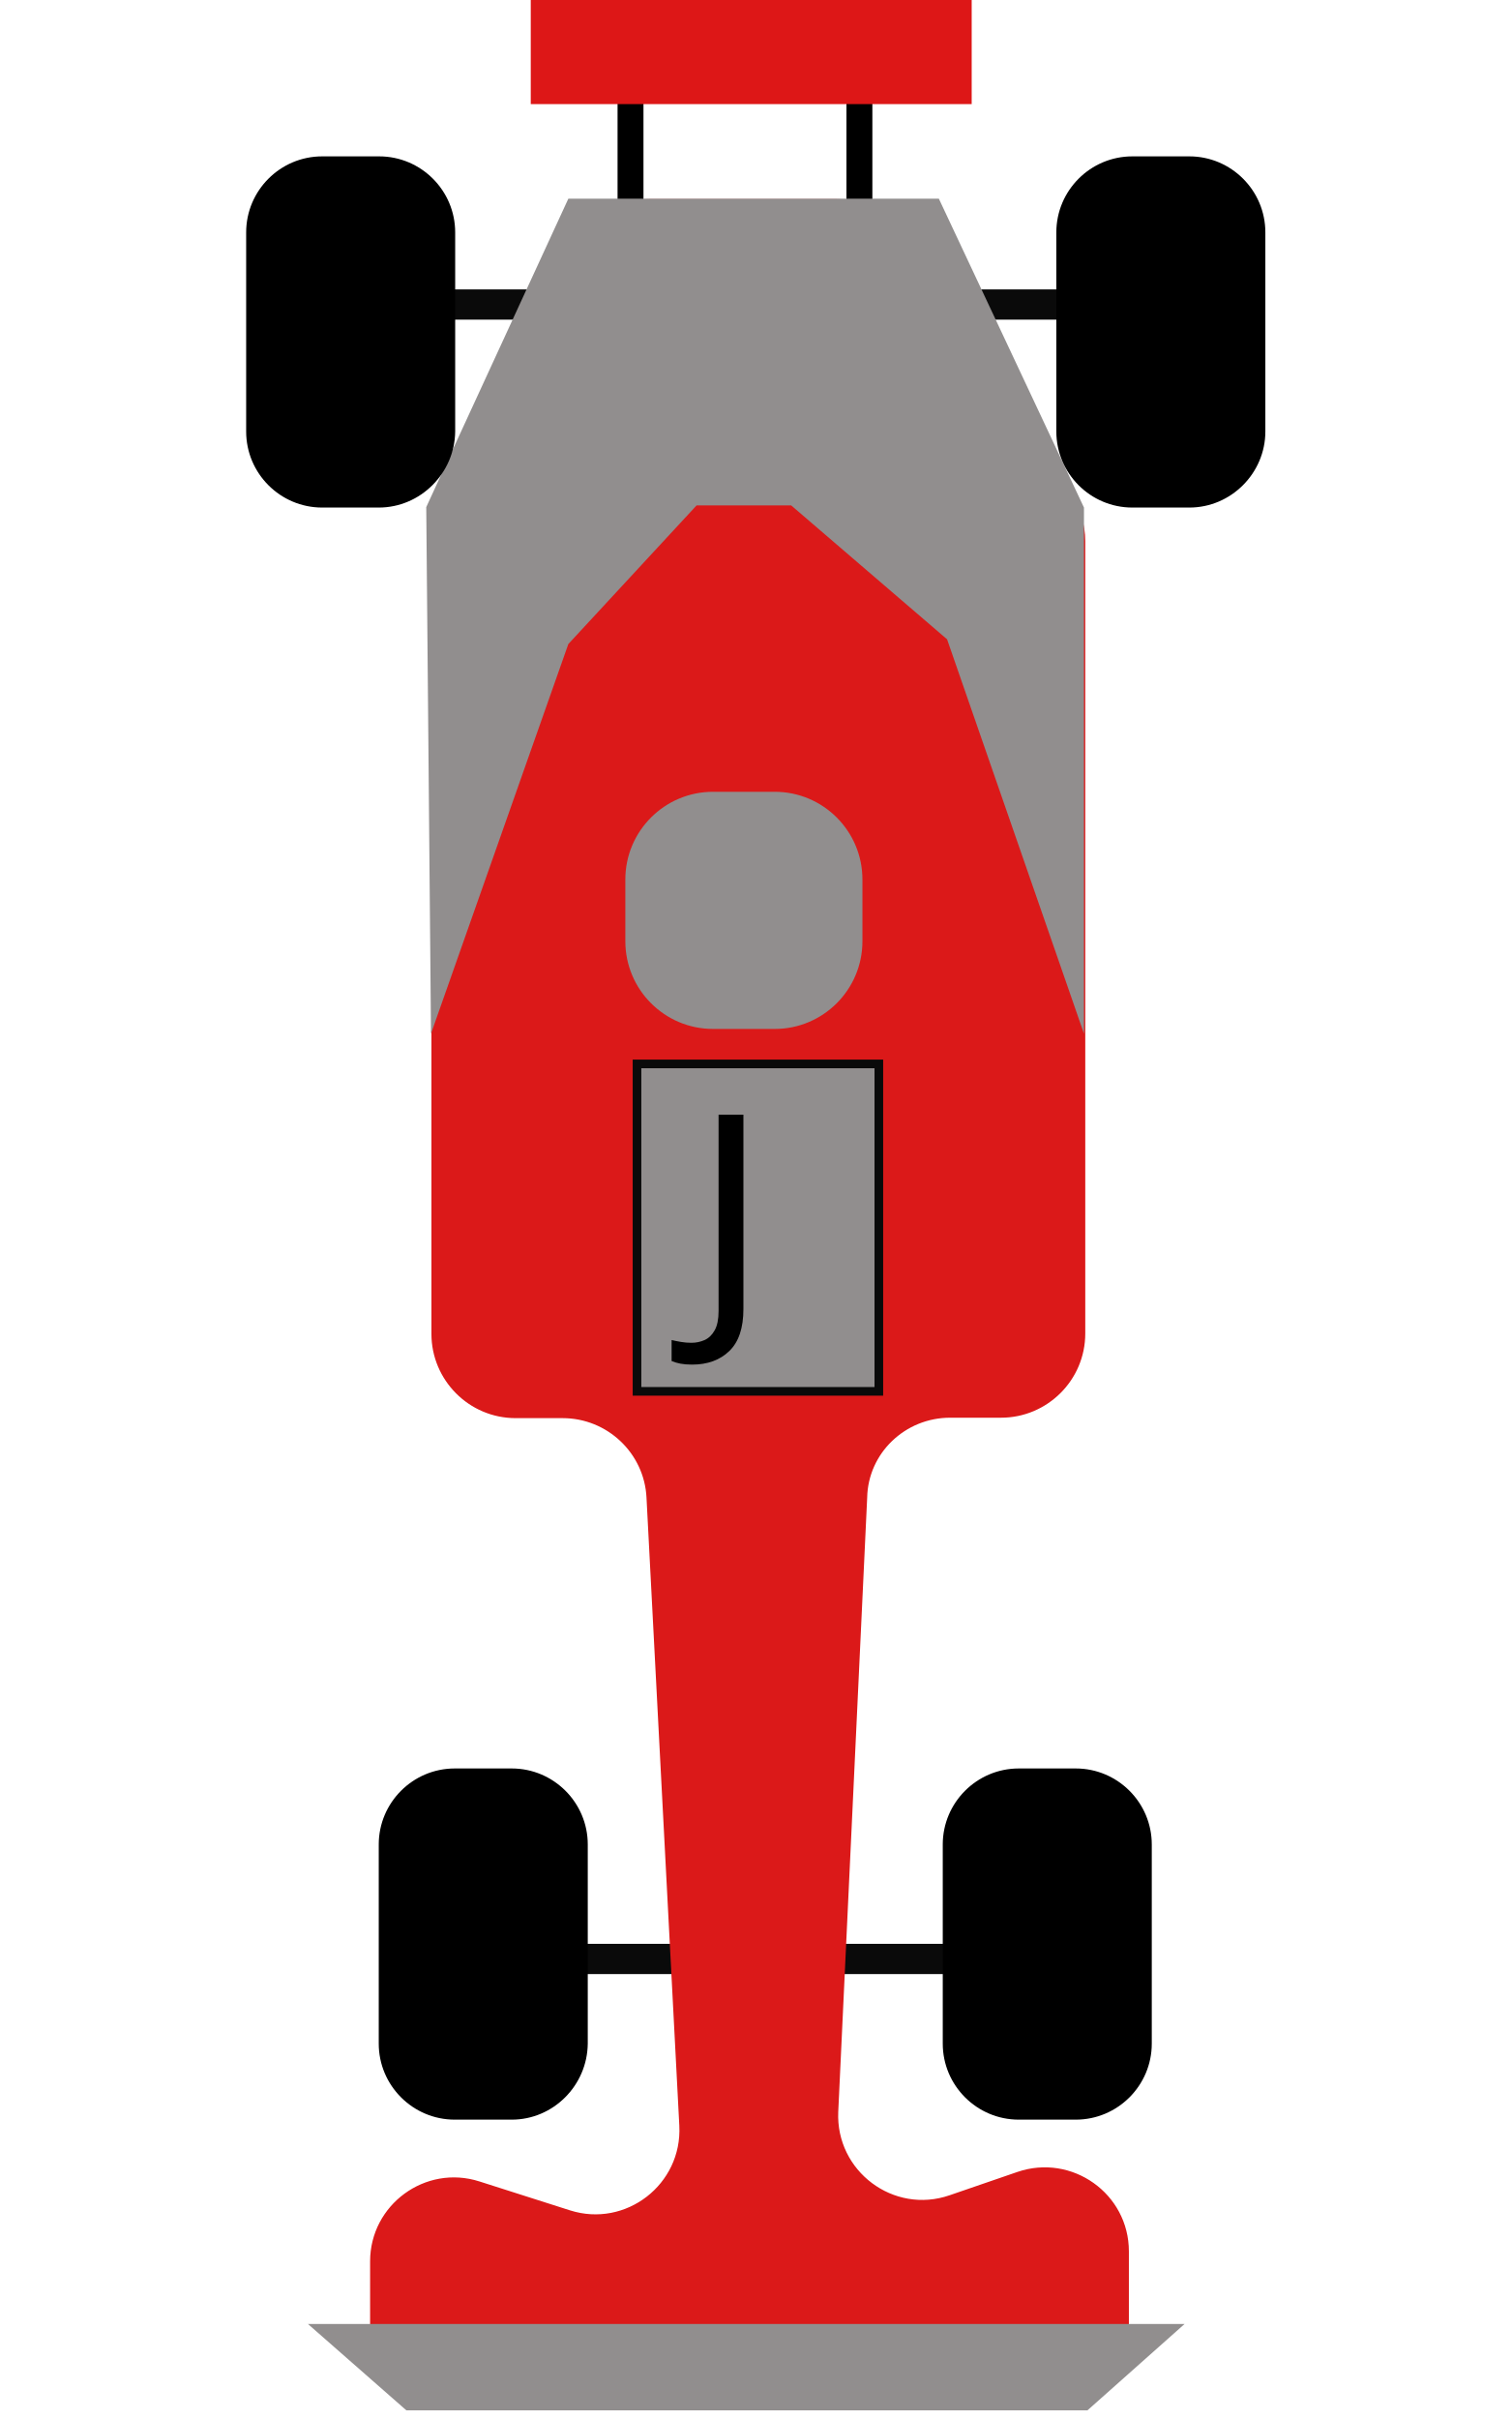
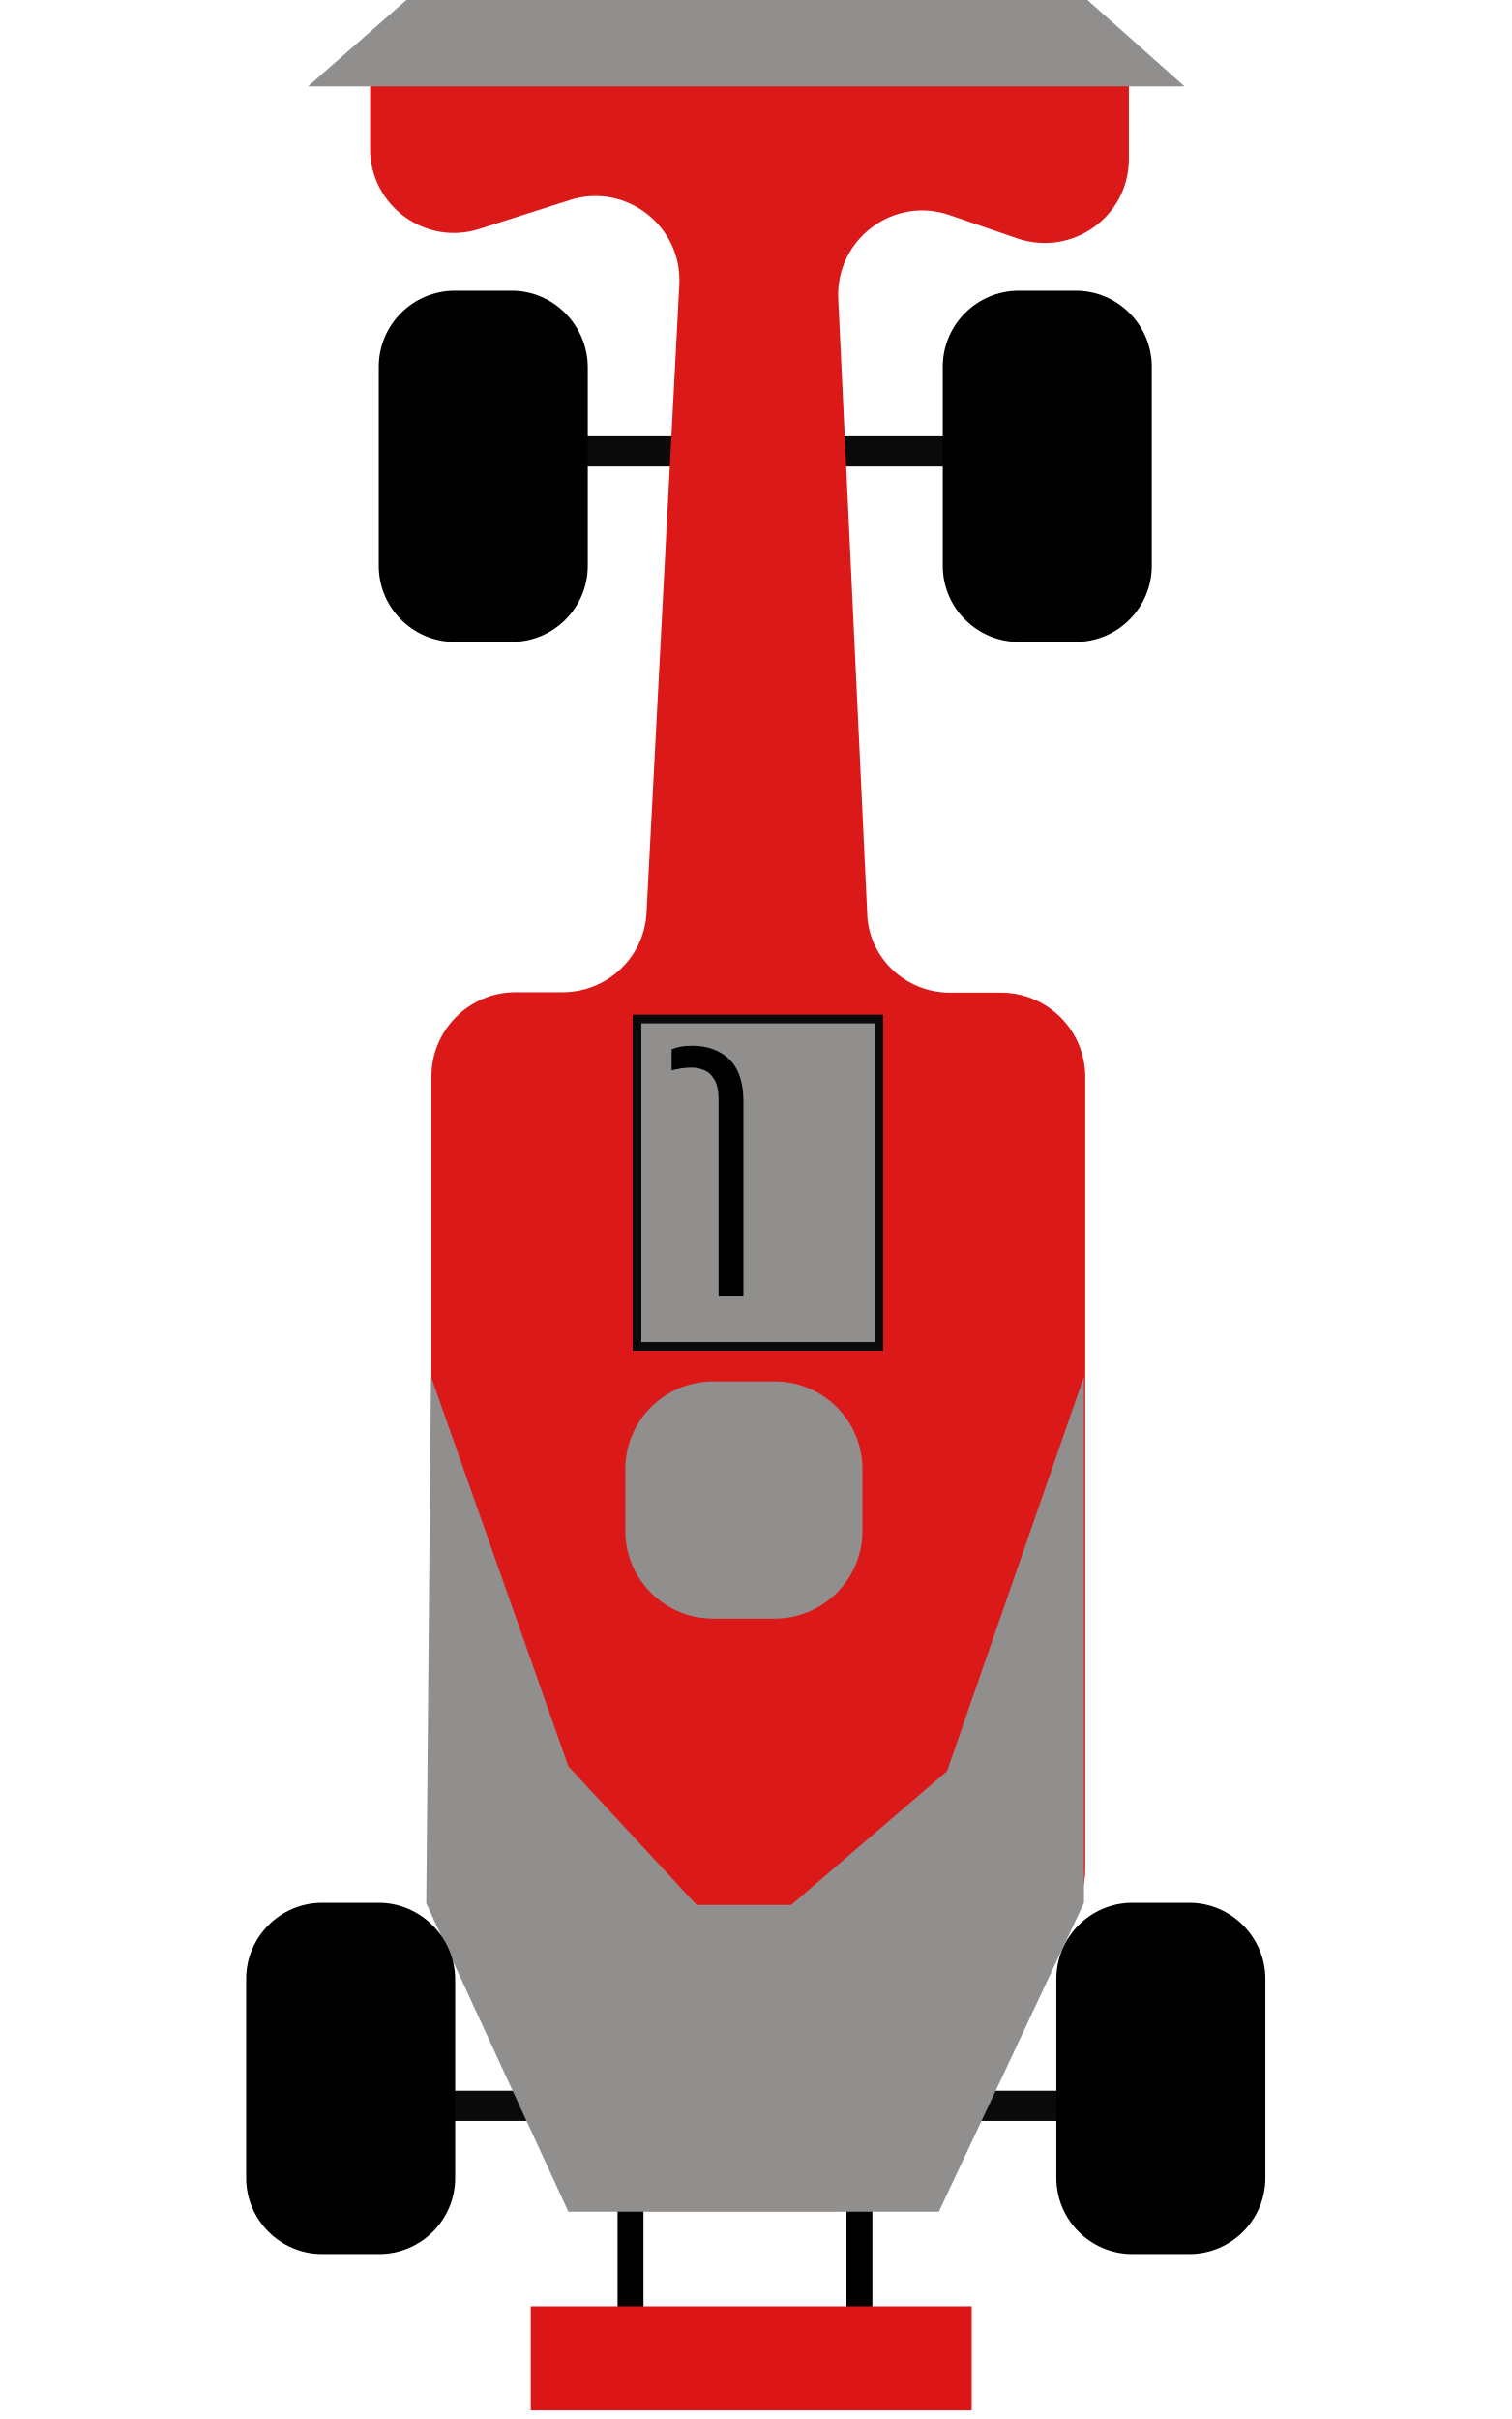
<svg xmlns="http://www.w3.org/2000/svg" version="1.1" id="Layer_1" x="0px" y="0px" viewBox="0 0 350 560" style="enable-background:new 0 0 350 560;" xml:space="preserve">
  <style type="text/css">
	.st0{fill:none;stroke:#0A0A0A;stroke-width:7;stroke-miterlimit:10;}
	.st1{fill:none;stroke:#000000;stroke-width:6;stroke-miterlimit:10;}
	.st2{fill:#DB1919;}
	.st3{fill:#DD1717;}
	.st4{fill:#918E8E;}
	.st5{fill:#918E8E;stroke:#0A0A0A;stroke-width:2;stroke-miterlimit:10;}
	.st6{font-family:'CalistoMT';}
	.st7{font-size:64px;}
</style>
-   <line id="XMLID_3_" class="st0" x1="99" y1="453.5" x2="262" y2="453.5" />
-   <line id="XMLID_10_" class="st1" x1="199" y1="65" x2="199" y2="13" />
-   <line id="XMLID_12_" class="st1" x1="146" y1="65" x2="146" y2="13" />
-   <line id="XMLID_9_" class="st0" x1="91" y1="70.5" x2="253" y2="70.5" />
-   <path id="XMLID_6_" class="st2" d="M220,328.2h11.8c10.7,0,19.5-8.7,19.5-19.5V125.3c0-8-4.9-15-12.2-18.1  c-15.3-6.5-26.2-22.4-26.2-41.1c0-0.1,0-0.1,0-0.2c0-10.9-8.6-19.8-19.4-19.8h-42.9c-10.9,0-19.5,8.9-19.4,19.8c0,0.1,0,0.1,0,0.2  c0,16.8-8.8,31.4-21.7,38.9c-6,3.5-9.6,10-9.6,17v186.8c0,10.7,8.7,19.5,19.5,19.5h10.9c10.3,0,18.9,8.1,19.4,18.4l7.6,145.4  c0.7,13.6-12.4,23.7-25.3,19.6l-21-6.7c-12.5-4-25.3,5.4-25.3,18.5v14.7c0,10.7,8.7,19.5,19.5,19.5h136.7c10.7,0,19.5-8.7,19.5-19.5  v-17c0-13.4-13.2-22.7-25.8-18.4l-15.7,5.4c-13,4.5-26.4-5.6-25.8-19.3l6.7-142.2C201,336.4,209.6,328.2,220,328.2z" />
-   <rect id="XMLID_8_" x="122.9" class="st3" width="102.1" height="24.1" />
-   <polygon id="XMLID_11_" class="st4" points="99.8,239.3 131.6,149.1 161.3,117 183.2,117 219.3,148 251,239.3 251,117.5 217.4,46   131.6,46 98.7,117.4 " />
-   <path id="XMLID_1_" d="M87.7,117.5H74.6c-9.7,0-17.6-7.9-17.6-17.6V53.8c0-9.7,7.9-17.6,17.6-17.6h13.2c9.7,0,17.6,7.9,17.6,17.6  v46.1C105.3,109.5,97.4,117.5,87.7,117.5z" />
-   <path id="XMLID_4_" d="M275.4,117.5h-13.2c-9.7,0-17.6-7.9-17.6-17.6V53.8c0-9.7,7.9-17.6,17.6-17.6h13.2c9.7,0,17.6,7.9,17.6,17.6  v46.1C293,109.5,285.1,117.5,275.4,117.5z" />
-   <path id="XMLID_5_" d="M249.1,490.7h-13.2c-9.7,0-17.6-7.9-17.6-17.6V427c0-9.7,7.9-17.6,17.6-17.6h13.2c9.7,0,17.6,7.9,17.6,17.6  v46.1C266.7,482.8,258.8,490.7,249.1,490.7z" />
-   <path id="XMLID_7_" d="M118.5,490.7h-13.2c-9.7,0-17.6-7.9-17.6-17.6V427c0-9.7,7.9-17.6,17.6-17.6h13.2c9.7,0,17.6,7.9,17.6,17.6  v46.1C136,482.8,128.1,490.7,118.5,490.7z" />
-   <path id="XMLID_2_" class="st4" d="M165.1,238.2h14.3c11.2,0,20.3-9.1,20.3-20.3v-14.3c0-11.2-9.1-20.3-20.3-20.3h-14.3  c-11.2,0-20.3,9.1-20.3,20.3v14.3C144.8,229.1,153.9,238.2,165.1,238.2z" />
-   <polygon id="XMLID_13_" class="st4" points="71.3,538 274.3,538 251.8,558 94.1,558 " />
-   <rect x="147.5" y="246.3" class="st5" width="56" height="75.8" />
-   <text transform="matrix(1 0 0 1 160.5 303.75)" class="st6 st7">J</text>
+   <line id="XMLID_3_" class="st0" x1="262" y1="104.5" x2="99" y2="104.5" />
+   <line id="XMLID_10_" class="st1" x1="199" y1="545" x2="199" y2="493" />
+   <line id="XMLID_12_" class="st1" x1="146" y1="545" x2="146" y2="493" />
+   <line id="XMLID_9_" class="st0" x1="253" y1="487.5" x2="91" y2="487.5" />
+   <path id="XMLID_6_" class="st2" d="M200.8,211.3l-6.7-142.2c-0.6-13.7,12.8-23.8,25.8-19.3l15.7,5.4c12.6,4.3,25.8-5,25.8-18.4v-17  c0-10.8-8.8-19.5-19.5-19.5H105.2c-10.8,0-19.5,8.8-19.5,19.5v14.7C85.7,47.6,98.5,57,111,53l21-6.7c12.9-4.1,26,6,25.3,19.6  l-7.6,145.4c-0.5,10.3-9.1,18.4-19.4,18.4h-10.9c-10.8,0-19.5,8.8-19.5,19.5V436c0,7,3.6,13.5,9.6,17c12.9,7.5,21.7,22.1,21.7,38.9  c0,0.1,0,0.1,0,0.2c-0.1,10.9,8.5,19.8,19.4,19.8h42.9c10.8,0,19.4-8.9,19.4-19.8c0-0.1,0-0.1,0-0.2c0-18.7,10.9-34.6,26.2-41.1  c7.3-3.1,12.2-10.1,12.2-18.1V249.3c0-10.8-8.8-19.5-19.5-19.5H220C209.6,229.8,201,221.6,200.8,211.3z" />
+   <rect id="XMLID_8_" x="122.9" y="533.9" class="st3" width="102.1" height="24.1" />
+   <polygon id="XMLID_11_" class="st4" points="98.7,440.6 131.6,512 217.4,512 251,440.5 251,318.7 219.3,410 183.2,441 161.3,441   131.6,408.9 99.8,318.7 " />
+   <path id="XMLID_1_" d="M105.4,458.1v46.1c0,9.7-7.9,17.6-17.6,17.6H74.6c-9.7,0-17.6-7.9-17.6-17.6v-46.1c0-9.7,7.9-17.6,17.6-17.6  h13.1C97.4,440.5,105.3,448.5,105.4,458.1z" />
+   <path id="XMLID_4_" d="M293,458.1v46.1c0,9.7-7.9,17.6-17.6,17.6h-13.2c-9.7,0-17.6-7.9-17.6-17.6v-46.1c0-9.7,7.9-17.6,17.6-17.6  h13.2C285.1,440.5,293,448.5,293,458.1z" />
+   <path id="XMLID_5_" d="M266.7,84.9V131c0,9.7-7.9,17.6-17.6,17.6h-13.2c-9.7,0-17.6-7.9-17.6-17.6V84.9c0-9.7,7.9-17.6,17.6-17.6  h13.2C258.8,67.3,266.7,75.2,266.7,84.9z" />
+   <path id="XMLID_7_" d="M136.1,84.9V131c0,9.7-7.9,17.6-17.6,17.6h-13.2c-9.7,0-17.6-7.9-17.6-17.6V84.9c0-9.7,7.9-17.6,17.6-17.6  h13.2C128.1,67.3,136,75.2,136.1,84.9z" />
+   <path id="XMLID_2_" class="st4" d="M144.8,340.1v14.3c0,11.2,9.1,20.3,20.3,20.3h14.3c11.2,0,20.3-9.1,20.3-20.3v-14.3  c0-11.2-9.1-20.3-20.3-20.3h-14.3C153.9,319.8,144.8,328.9,144.8,340.1z" />
+   <polygon id="XMLID_13_" class="st4" points="94.1,0 251.8,0 274.3,20 71.3,20 " />
+   <rect x="147.5" y="235.9" class="st5" width="56" height="75.8" />
+   <text transform="matrix(1 0 0 -1 160.5 254.25)" class="st6 st7">J</text>
</svg>
